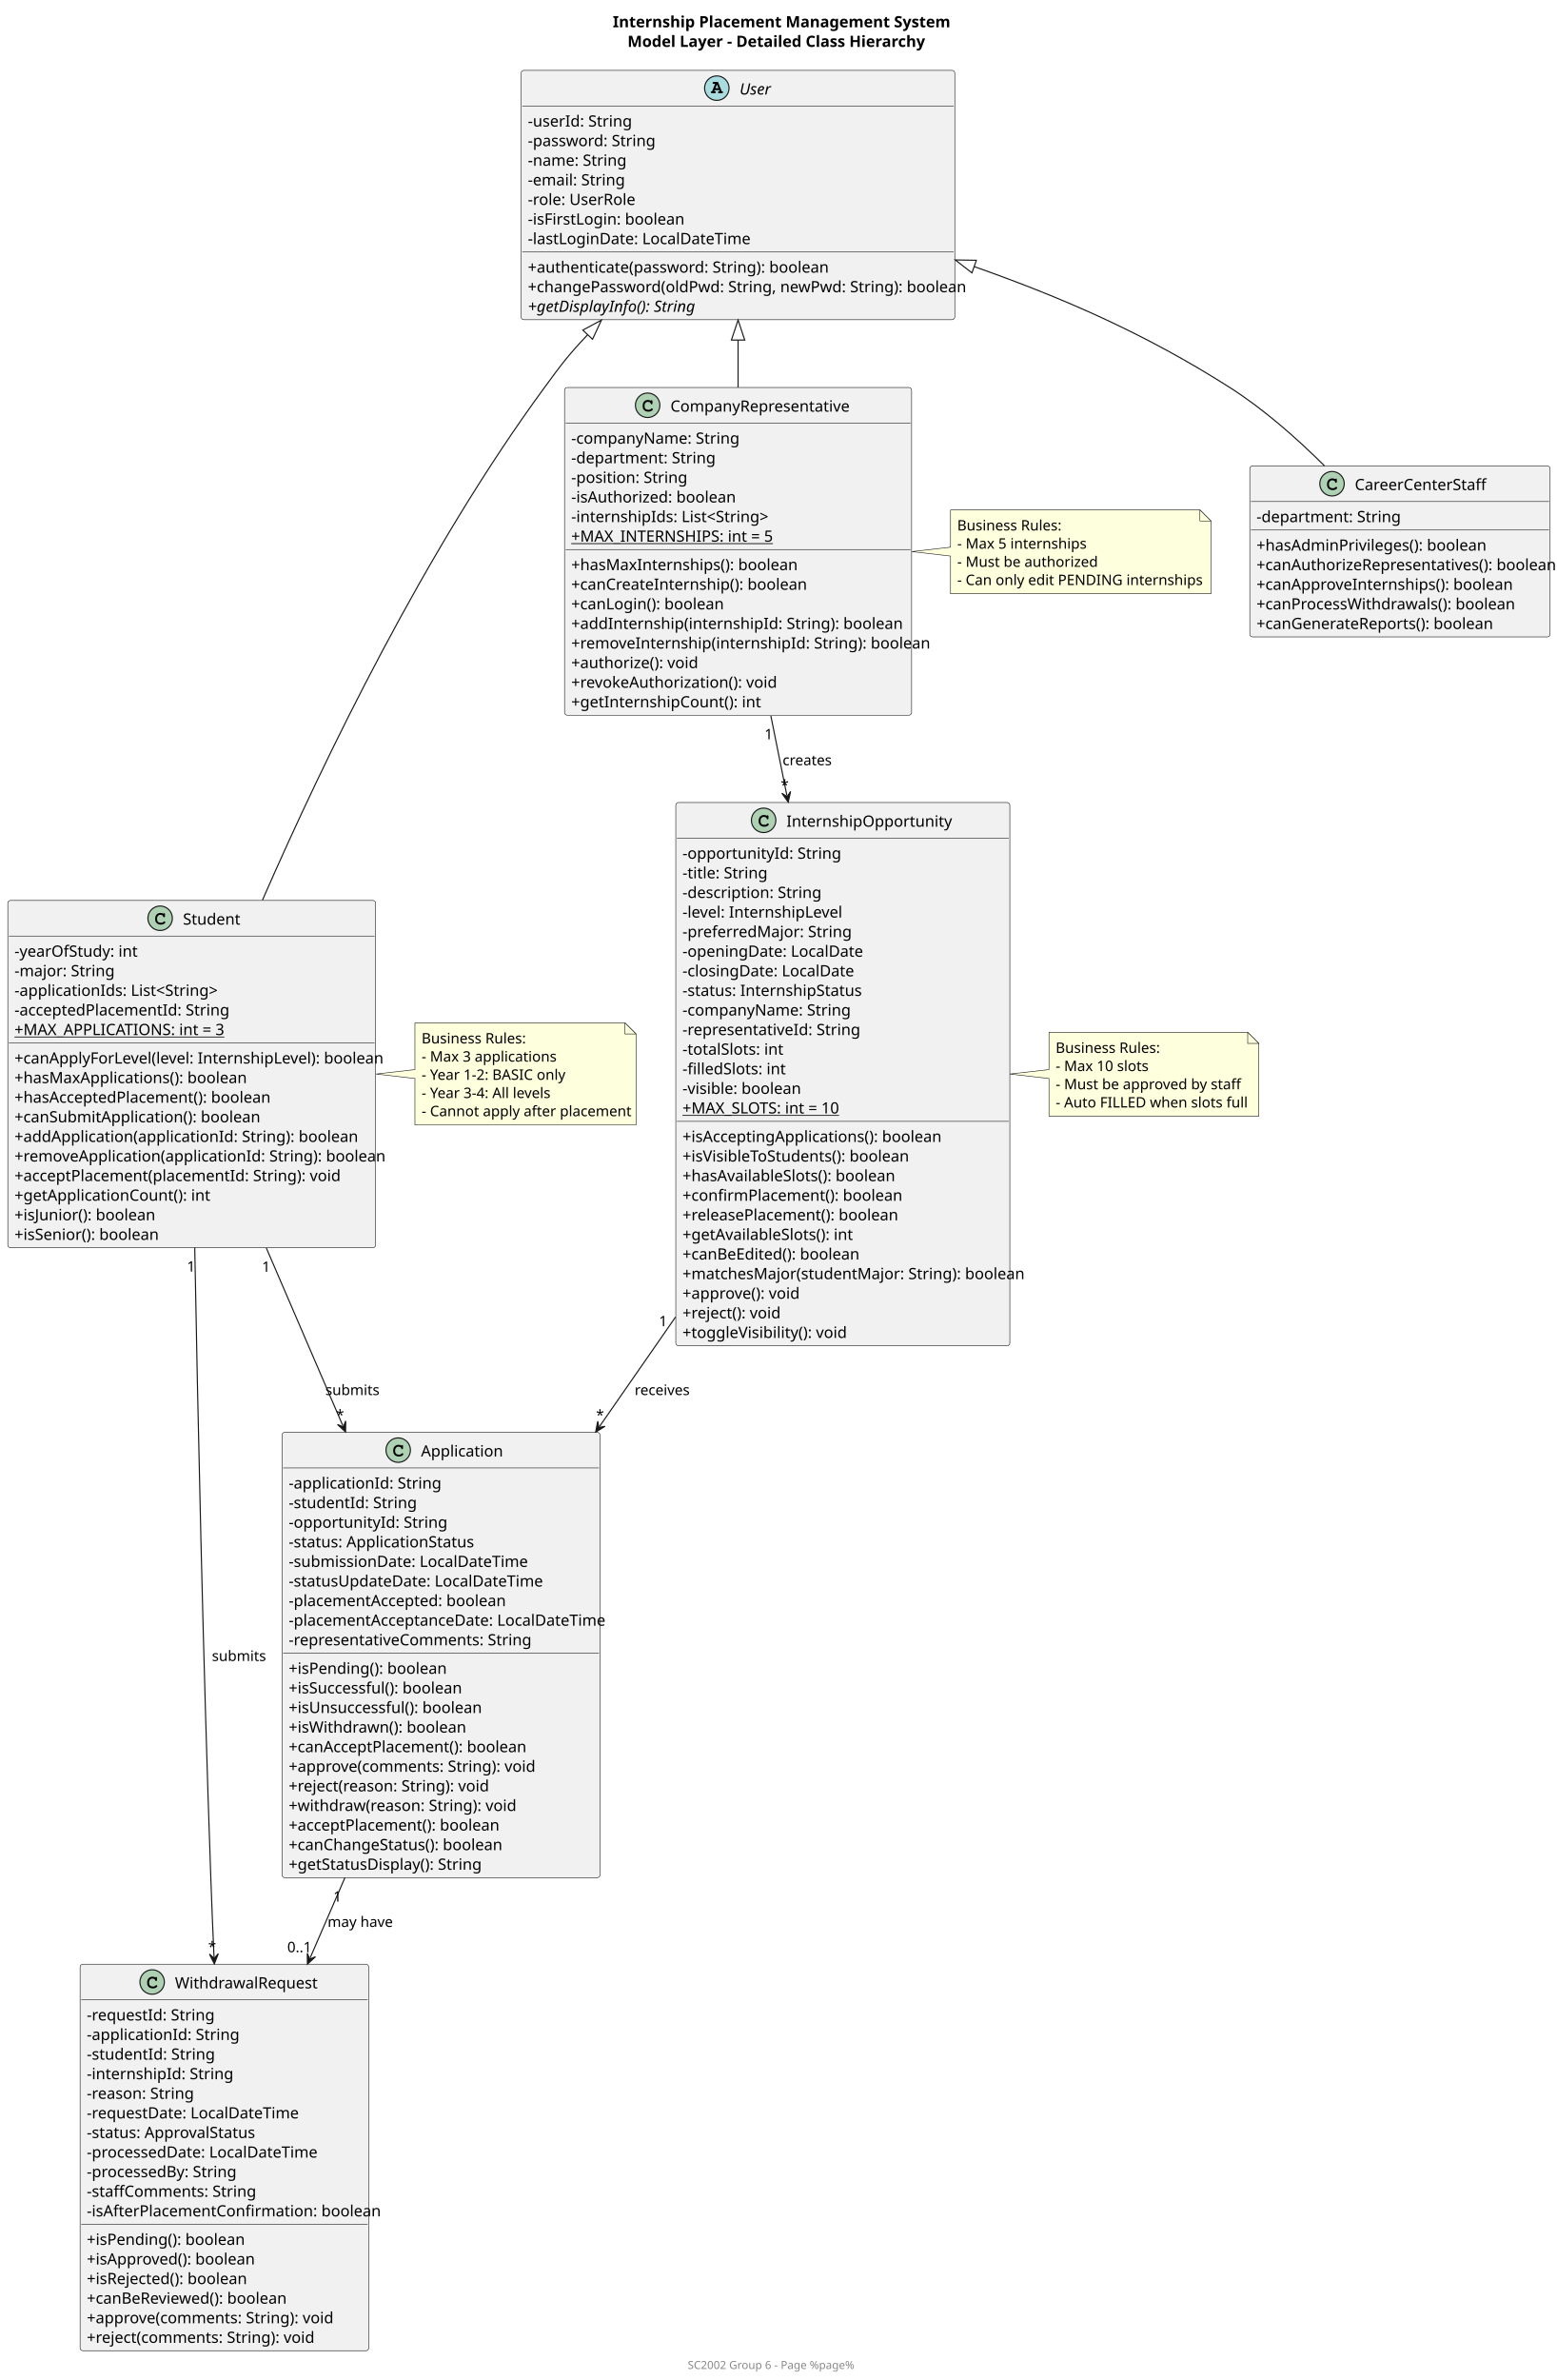
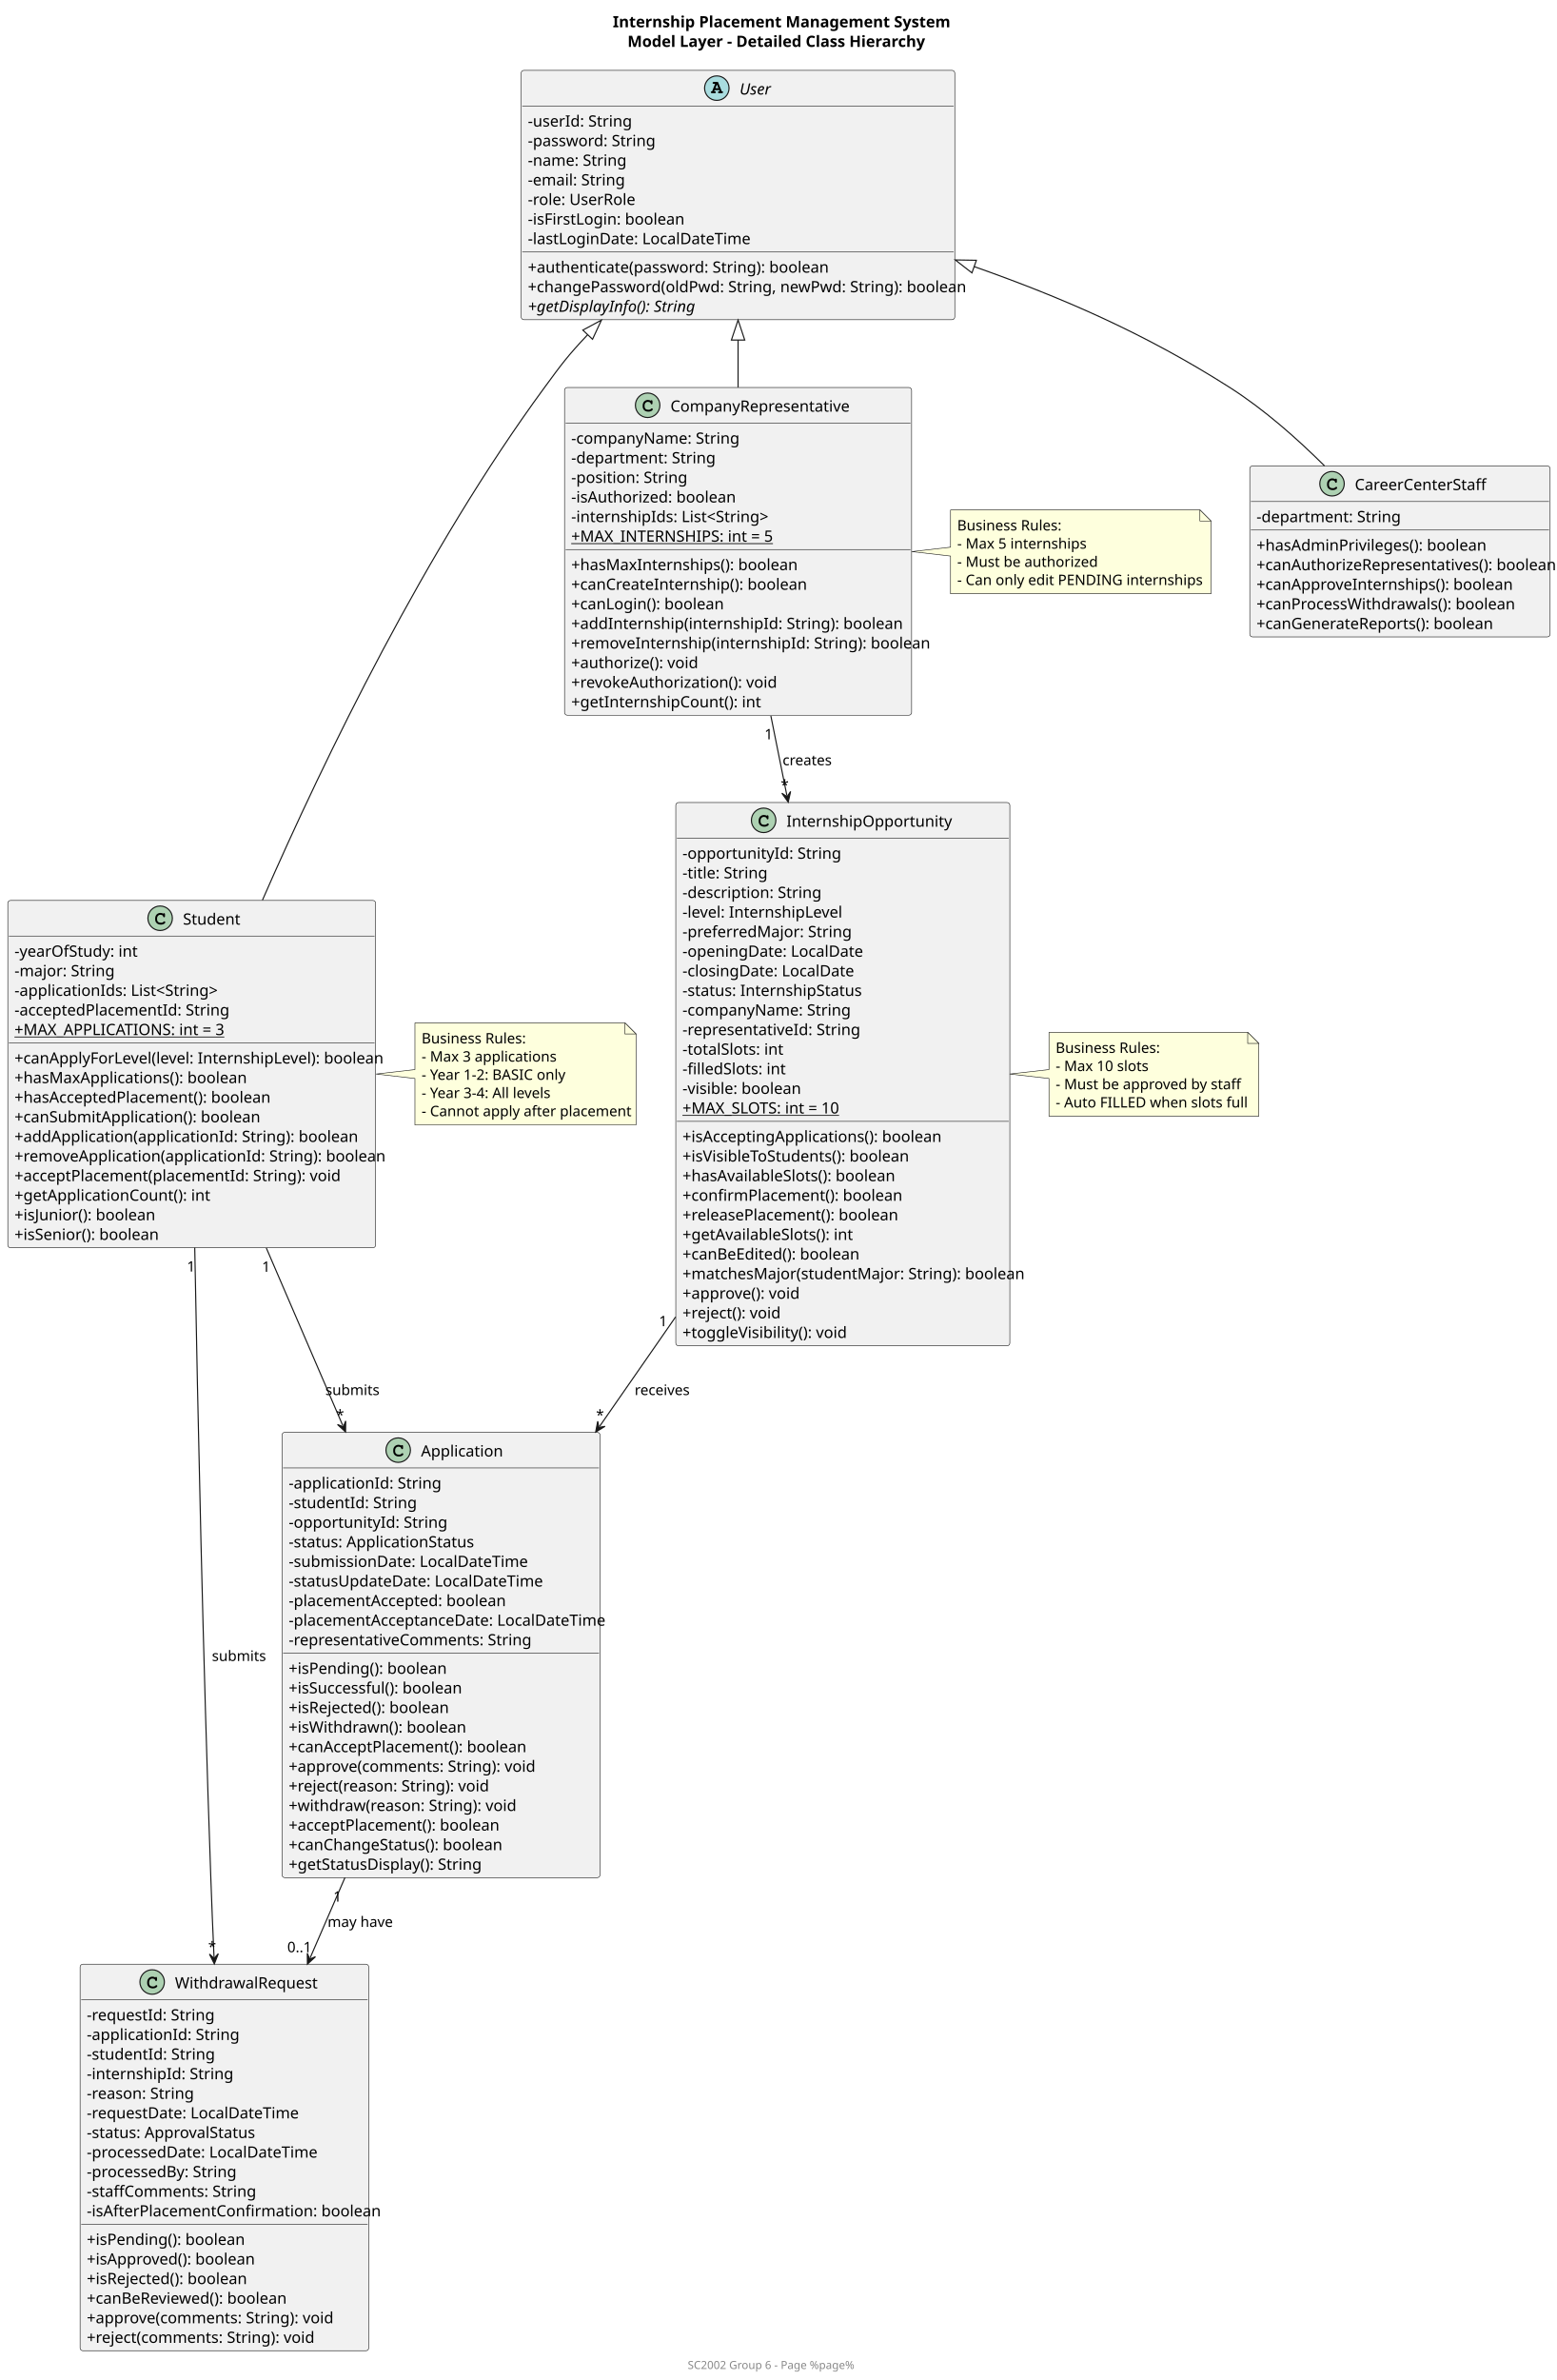
<svg xmlns="http://www.w3.org/2000/svg" contentStyleType="text/css" height="3342.188px" preserveAspectRatio="none" style="width:2187px;height:3342px;background:#FFFFFF;" version="1.1" viewBox="0 0 2187 3342" width="2187.5px" zoomAndPan="magnify">
  <defs />
  <g>
    <text fill="#000000" font-family="sans-serif" font-size="21.875" font-weight="bold" lengthAdjust="spacing" textLength="444.923" x="860.732" y="38.333">Internship Placement Management System</text>
    <text fill="#000000" font-family="sans-serif" font-size="21.875" font-weight="bold" lengthAdjust="spacing" textLength="403.63" x="881.379" y="65.848">Model Layer - Detailed Class Hierarchy</text>
    <g id="elem_User">
      <rect codeLine="17" fill="#F1F1F1" height="350.147" id="User" rx="3.906" ry="3.906" style="stroke:#181818;stroke-width:0.781;" width="609.097" x="732.031" y="98.779" />
      <ellipse cx="1006.847" cy="123.779" fill="#A9DCDF" rx="17.188" ry="17.188" style="stroke:#181818;stroke-width:1.562;" />
      <path d="M1010.265,126.538 L1003.795,126.538 L1003.136,128.149 L1003.795,128.149 Q1004.747,128.149 1005.162,128.516 Q1005.577,128.882 1005.577,129.492 Q1005.577,130.078 1005.162,130.444 Q1004.747,130.81 1003.795,130.81 L1000.206,130.81 Q999.254,130.81 998.863,130.444 Q998.448,130.078 998.448,129.468 Q998.448,128.882 998.888,128.516 Q999.303,128.125 1000.279,128.149 L1004.454,117.749 L1002.721,117.749 Q1001.769,117.749 1001.354,117.383 Q1000.938,117.017 1000.938,116.406 Q1000.938,115.82 1001.354,115.454 Q1001.769,115.088 1002.721,115.088 L1008.458,115.088 L1013.756,128.149 Q1014.683,128.149 1014.976,128.369 Q1015.587,128.784 1015.587,129.492 Q1015.587,130.078 1015.172,130.444 Q1014.781,130.81 1013.829,130.81 L1010.24,130.81 Q1009.288,130.81 1008.873,130.444 Q1008.458,130.078 1008.458,129.468 Q1008.458,128.882 1008.873,128.516 Q1009.288,128.149 1010.24,128.149 L1010.899,128.149 L1010.265,126.538 Z M1009.141,123.877 L1007.018,118.603 L1004.869,123.877 L1009.141,123.877 Z " fill="#000000" />
      <text fill="#000000" font-family="sans-serif" font-size="21.875" font-style="italic" lengthAdjust="spacing" textLength="46.185" x="1038.878" y="132.73">User</text>
      <line style="stroke:#181818;stroke-width:0.781;" x1="733.594" x2="1339.566" y1="148.779" y2="148.779" />
      <text fill="#000000" font-family="sans-serif" font-size="21.875" lengthAdjust="spacing" textLength="137.381" x="741.406" y="177.737">-userId: String</text>
      <text fill="#000000" font-family="sans-serif" font-size="21.875" lengthAdjust="spacing" textLength="170.204" x="741.406" y="205.252">-password: String</text>
      <text fill="#000000" font-family="sans-serif" font-size="21.875" lengthAdjust="spacing" textLength="131.303" x="741.406" y="232.767">-name: String</text>
      <text fill="#000000" font-family="sans-serif" font-size="21.875" lengthAdjust="spacing" textLength="128.857" x="741.406" y="260.281">-email: String</text>
      <text fill="#000000" font-family="sans-serif" font-size="21.875" lengthAdjust="spacing" textLength="147.09" x="741.406" y="287.796">-role: UserRole</text>
      <text fill="#000000" font-family="sans-serif" font-size="21.875" lengthAdjust="spacing" textLength="209.137" x="741.406" y="315.311">-isFirstLogin: boolean</text>
      <text fill="#000000" font-family="sans-serif" font-size="21.875" lengthAdjust="spacing" textLength="300.322" x="741.406" y="342.825">-lastLoginDate: LocalDateTime</text>
      <line style="stroke:#181818;stroke-width:0.781;" x1="733.594" x2="1339.566" y1="353.882" y2="353.882" />
      <text fill="#000000" font-family="sans-serif" font-size="21.875" lengthAdjust="spacing" textLength="399.464" x="741.406" y="382.84">+authenticate(password: String): boolean</text>
      <text fill="#000000" font-family="sans-serif" font-size="21.875" lengthAdjust="spacing" textLength="590.347" x="741.406" y="410.355">+changePassword(oldPwd: String, newPwd: String): boolean</text>
      <text fill="#000000" font-family="sans-serif" font-size="21.875" font-style="italic" lengthAdjust="spacing" textLength="235.263" x="741.406" y="437.869">+getDisplayInfo(): String</text>
    </g>
    <g id="elem_Student">
      <rect codeLine="30" fill="#F1F1F1" height="487.72" id="Student" rx="3.906" ry="3.906" style="stroke:#181818;stroke-width:0.781;" width="516.705" x="10.938" y="1264.404" />
      <ellipse cx="224.945" cy="1289.404" fill="#ADD1B2" rx="17.188" ry="17.188" style="stroke:#181818;stroke-width:1.562;" />
      <path d="M229.266,1282.959 Q229.511,1282.617 229.804,1282.446 Q230.096,1282.275 230.438,1282.275 Q231.024,1282.275 231.39,1282.69 Q231.757,1283.081 231.757,1284.033 L231.757,1286.304 Q231.757,1287.256 231.39,1287.671 Q231.024,1288.086 230.438,1288.086 Q229.901,1288.086 229.584,1287.769 Q229.266,1287.476 229.095,1286.67 Q229.022,1286.108 228.729,1285.815 Q228.217,1285.229 227.264,1284.888 Q226.312,1284.546 225.336,1284.546 Q224.139,1284.546 223.138,1285.059 Q222.162,1285.571 221.381,1286.743 Q220.624,1287.915 220.624,1289.526 L220.624,1291.235 Q220.624,1293.164 222.015,1294.458 Q223.407,1295.727 225.897,1295.727 Q227.362,1295.727 228.387,1295.337 Q228.998,1295.093 229.657,1294.409 Q230.072,1293.994 230.292,1293.872 Q230.536,1293.75 230.853,1293.75 Q231.366,1293.75 231.757,1294.165 Q232.172,1294.556 232.172,1295.093 Q232.172,1295.63 231.635,1296.265 Q230.853,1297.168 229.608,1297.681 Q227.924,1298.389 225.897,1298.389 Q223.529,1298.389 221.649,1297.412 Q220.111,1296.631 219.037,1294.971 Q217.963,1293.286 217.963,1291.284 L217.963,1289.477 Q217.963,1287.402 218.915,1285.62 Q219.891,1283.813 221.6,1282.861 Q223.309,1281.885 225.238,1281.885 Q226.386,1281.885 227.387,1282.153 Q228.412,1282.398 229.266,1282.959 Z " fill="#000000" />
      <text fill="#000000" font-family="sans-serif" font-size="21.875" lengthAdjust="spacing" textLength="75.409" x="256.976" y="1298.355">Student</text>
      <line style="stroke:#181818;stroke-width:0.781;" x1="12.5" x2="526.08" y1="1314.404" y2="1314.404" />
      <text fill="#000000" font-family="sans-serif" font-size="21.875" lengthAdjust="spacing" textLength="164.127" x="20.312" y="1343.362">-yearOfStudy: int</text>
      <text fill="#000000" font-family="sans-serif" font-size="21.875" lengthAdjust="spacing" textLength="131.282" x="20.312" y="1370.877">-major: String</text>
      <text fill="#000000" font-family="sans-serif" font-size="21.875" lengthAdjust="spacing" textLength="269.945" x="20.312" y="1398.392">-applicationIds: List&lt;String&gt;</text>
      <text fill="#000000" font-family="sans-serif" font-size="21.875" lengthAdjust="spacing" textLength="286.96" x="20.312" y="1425.906">-acceptedPlacementId: String</text>
      <text fill="#000000" font-family="sans-serif" font-size="21.875" lengthAdjust="spacing" text-decoration="underline" textLength="303.943" x="20.312" y="1453.421">+MAX_APPLICATIONS: int = 3</text>
      <line style="stroke:#181818;stroke-width:0.781;" x1="12.5" x2="526.08" y1="1464.477" y2="1464.477" />
      <text fill="#000000" font-family="sans-serif" font-size="21.875" lengthAdjust="spacing" textLength="497.955" x="20.312" y="1493.436">+canApplyForLevel(level: InternshipLevel): boolean</text>
      <text fill="#000000" font-family="sans-serif" font-size="21.875" lengthAdjust="spacing" textLength="311.9" x="20.312" y="1520.95">+hasMaxApplications(): boolean</text>
      <text fill="#000000" font-family="sans-serif" font-size="21.875" lengthAdjust="spacing" textLength="347.18" x="20.312" y="1548.465">+hasAcceptedPlacement(): boolean</text>
      <text fill="#000000" font-family="sans-serif" font-size="21.875" lengthAdjust="spacing" textLength="327.719" x="20.312" y="1575.98">+canSubmitApplication(): boolean</text>
      <text fill="#000000" font-family="sans-serif" font-size="21.875" lengthAdjust="spacing" textLength="452.998" x="20.312" y="1603.494">+addApplication(applicationId: String): boolean</text>
      <text fill="#000000" font-family="sans-serif" font-size="21.875" lengthAdjust="spacing" textLength="489.442" x="20.312" y="1631.009">+removeApplication(applicationId: String): boolean</text>
      <text fill="#000000" font-family="sans-serif" font-size="21.875" lengthAdjust="spacing" textLength="435.898" x="20.312" y="1658.524">+acceptPlacement(placementId: String): void</text>
      <text fill="#000000" font-family="sans-serif" font-size="21.875" lengthAdjust="spacing" textLength="258.398" x="20.312" y="1686.038">+getApplicationCount(): int</text>
      <text fill="#000000" font-family="sans-serif" font-size="21.875" lengthAdjust="spacing" textLength="192.731" x="20.312" y="1713.553">+isJunior(): boolean</text>
      <text fill="#000000" font-family="sans-serif" font-size="21.875" lengthAdjust="spacing" textLength="196.384" x="20.312" y="1741.068">+isSenior(): boolean</text>
    </g>
    <g id="elem_CompanyRepresentative">
      <rect codeLine="48" fill="#F1F1F1" height="460.205" id="CompanyRepresentative" rx="3.906" ry="3.906" style="stroke:#181818;stroke-width:0.781;" width="487.503" x="792.969" y="544.092" />
      <ellipse cx="909.703" cy="569.092" fill="#ADD1B2" rx="17.188" ry="17.188" style="stroke:#181818;stroke-width:1.562;" />
      <path d="M914.024,562.646 Q914.269,562.305 914.562,562.134 Q914.854,561.963 915.196,561.963 Q915.782,561.963 916.148,562.378 Q916.515,562.769 916.515,563.721 L916.515,565.991 Q916.515,566.943 916.148,567.358 Q915.782,567.773 915.196,567.773 Q914.659,567.773 914.342,567.456 Q914.024,567.163 913.854,566.357 Q913.78,565.796 913.487,565.503 Q912.975,564.917 912.022,564.575 Q911.07,564.233 910.094,564.233 Q908.897,564.233 907.896,564.746 Q906.92,565.259 906.139,566.431 Q905.382,567.602 905.382,569.214 L905.382,570.923 Q905.382,572.852 906.773,574.145 Q908.165,575.415 910.655,575.415 Q912.12,575.415 913.145,575.024 Q913.756,574.78 914.415,574.097 Q914.83,573.682 915.05,573.56 Q915.294,573.438 915.611,573.438 Q916.124,573.438 916.515,573.852 Q916.93,574.243 916.93,574.78 Q916.93,575.317 916.393,575.952 Q915.611,576.856 914.366,577.368 Q912.682,578.076 910.655,578.076 Q908.287,578.076 906.407,577.1 Q904.869,576.318 903.795,574.658 Q902.721,572.974 902.721,570.972 L902.721,569.165 Q902.721,567.09 903.673,565.308 Q904.649,563.501 906.358,562.549 Q908.067,561.572 909.996,561.572 Q911.144,561.572 912.144,561.841 Q913.17,562.085 914.024,562.646 Z " fill="#000000" />
      <text fill="#000000" font-family="sans-serif" font-size="21.875" lengthAdjust="spacing" textLength="240.753" x="941.734" y="578.043">CompanyRepresentative</text>
      <line style="stroke:#181818;stroke-width:0.781;" x1="794.531" x2="1278.909" y1="594.092" y2="594.092" />
      <text fill="#000000" font-family="sans-serif" font-size="21.875" lengthAdjust="spacing" textLength="223.695" x="802.344" y="623.05">-companyName: String</text>
      <text fill="#000000" font-family="sans-serif" font-size="21.875" lengthAdjust="spacing" textLength="187.241" x="802.344" y="650.565">-department: String</text>
      <text fill="#000000" font-family="sans-serif" font-size="21.875" lengthAdjust="spacing" textLength="151.982" x="802.344" y="678.079">-position: String</text>
      <text fill="#000000" font-family="sans-serif" font-size="21.875" lengthAdjust="spacing" textLength="217.671" x="802.344" y="705.594">-isAuthorized: boolean</text>
      <text fill="#000000" font-family="sans-serif" font-size="21.875" lengthAdjust="spacing" textLength="260.204" x="802.344" y="733.109">-internshipIds: List&lt;String&gt;</text>
      <text fill="#000000" font-family="sans-serif" font-size="21.875" lengthAdjust="spacing" text-decoration="underline" textLength="291.766" x="802.344" y="760.623">+MAX_INTERNSHIPS: int = 5</text>
      <line style="stroke:#181818;stroke-width:0.781;" x1="794.531" x2="1278.909" y1="771.68" y2="771.68" />
      <text fill="#000000" font-family="sans-serif" font-size="21.875" lengthAdjust="spacing" textLength="300.952" x="802.344" y="800.638">+hasMaxInternships(): boolean</text>
      <text fill="#000000" font-family="sans-serif" font-size="21.875" lengthAdjust="spacing" textLength="314.346" x="802.344" y="828.153">+canCreateInternship(): boolean</text>
      <text fill="#000000" font-family="sans-serif" font-size="21.875" lengthAdjust="spacing" textLength="206.146" x="802.344" y="855.667">+canLogin(): boolean</text>
      <text fill="#000000" font-family="sans-serif" font-size="21.875" lengthAdjust="spacing" textLength="432.309" x="802.344" y="883.182">+addInternship(internshipId: String): boolean</text>
      <text fill="#000000" font-family="sans-serif" font-size="21.875" lengthAdjust="spacing" textLength="468.753" x="802.344" y="910.696">+removeInternship(internshipId: String): boolean</text>
      <text fill="#000000" font-family="sans-serif" font-size="21.875" lengthAdjust="spacing" textLength="169.617" x="802.344" y="938.211">+authorize(): void</text>
      <text fill="#000000" font-family="sans-serif" font-size="21.875" lengthAdjust="spacing" textLength="272.967" x="802.344" y="965.726">+revokeAuthorization(): void</text>
      <text fill="#000000" font-family="sans-serif" font-size="21.875" lengthAdjust="spacing" textLength="247.45" x="802.344" y="993.24">+getInternshipCount(): int</text>
    </g>
    <g id="elem_CareerCenterStaff">
      <rect codeLine="65" fill="#F1F1F1" height="240.088" id="CareerCenterStaff" rx="3.906" ry="3.906" style="stroke:#181818;stroke-width:0.781;" width="421.857" x="1755.469" y="654.248" />
      <ellipse cx="1871.001" cy="679.248" fill="#ADD1B2" rx="17.188" ry="17.188" style="stroke:#181818;stroke-width:1.562;" />
      <path d="M1875.323,672.803 Q1875.567,672.461 1875.86,672.29 Q1876.153,672.119 1876.495,672.119 Q1877.081,672.119 1877.447,672.534 Q1877.813,672.925 1877.813,673.877 L1877.813,676.148 Q1877.813,677.1 1877.447,677.515 Q1877.081,677.93 1876.495,677.93 Q1875.957,677.93 1875.64,677.612 Q1875.323,677.319 1875.152,676.514 Q1875.079,675.952 1874.786,675.659 Q1874.273,675.073 1873.321,674.731 Q1872.369,674.39 1871.392,674.39 Q1870.196,674.39 1869.195,674.902 Q1868.218,675.415 1867.437,676.587 Q1866.68,677.759 1866.68,679.37 L1866.68,681.079 Q1866.68,683.008 1868.072,684.302 Q1869.463,685.571 1871.954,685.571 Q1873.418,685.571 1874.444,685.181 Q1875.054,684.937 1875.713,684.253 Q1876.128,683.838 1876.348,683.716 Q1876.592,683.594 1876.91,683.594 Q1877.422,683.594 1877.813,684.009 Q1878.228,684.399 1878.228,684.937 Q1878.228,685.474 1877.691,686.108 Q1876.91,687.012 1875.665,687.524 Q1873.98,688.232 1871.954,688.232 Q1869.585,688.232 1867.706,687.256 Q1866.167,686.475 1865.093,684.814 Q1864.019,683.13 1864.019,681.128 L1864.019,679.321 Q1864.019,677.246 1864.971,675.464 Q1865.948,673.657 1867.657,672.705 Q1869.366,671.729 1871.294,671.729 Q1872.442,671.729 1873.443,671.997 Q1874.468,672.241 1875.323,672.803 Z " fill="#000000" />
      <text fill="#000000" font-family="sans-serif" font-size="21.875" lengthAdjust="spacing" textLength="177.51" x="1903.033" y="688.199">CareerCenterStaff</text>
      <line style="stroke:#181818;stroke-width:0.781;" x1="1757.031" x2="2175.763" y1="704.248" y2="704.248" />
      <text fill="#000000" font-family="sans-serif" font-size="21.875" lengthAdjust="spacing" textLength="187.241" x="1764.844" y="733.206">-department: String</text>
      <line style="stroke:#181818;stroke-width:0.781;" x1="1757.031" x2="2175.763" y1="744.263" y2="744.263" />
      <text fill="#000000" font-family="sans-serif" font-size="21.875" lengthAdjust="spacing" textLength="309.454" x="1764.844" y="773.221">+hasAdminPrivileges(): boolean</text>
      <text fill="#000000" font-family="sans-serif" font-size="21.875" lengthAdjust="spacing" textLength="403.107" x="1764.844" y="800.736">+canAuthorizeRepresentatives(): boolean</text>
      <text fill="#000000" font-family="sans-serif" font-size="21.875" lengthAdjust="spacing" textLength="341.103" x="1764.844" y="828.25">+canApproveInternships(): boolean</text>
      <text fill="#000000" font-family="sans-serif" font-size="21.875" lengthAdjust="spacing" textLength="350.769" x="1764.844" y="855.765">+canProcessWithdrawals(): boolean</text>
      <text fill="#000000" font-family="sans-serif" font-size="21.875" lengthAdjust="spacing" textLength="320.424" x="1764.844" y="883.279">+canGenerateReports(): boolean</text>
    </g>
    <g id="elem_InternshipOpportunity">
      <rect codeLine="75" fill="#F1F1F1" height="762.866" id="InternshipOpportunity" rx="3.906" ry="3.906" style="stroke:#181818;stroke-width:0.781;" width="469.228" x="949.219" y="1126.904" />
      <ellipse cx="1072.618" cy="1151.904" fill="#ADD1B2" rx="17.188" ry="17.188" style="stroke:#181818;stroke-width:1.562;" />
      <path d="M1076.939,1145.459 Q1077.184,1145.117 1077.476,1144.946 Q1077.77,1144.775 1078.111,1144.775 Q1078.697,1144.775 1079.063,1145.19 Q1079.43,1145.581 1079.43,1146.533 L1079.43,1148.804 Q1079.43,1149.756 1079.063,1150.171 Q1078.697,1150.586 1078.111,1150.586 Q1077.574,1150.586 1077.257,1150.269 Q1076.939,1149.976 1076.768,1149.17 Q1076.695,1148.608 1076.402,1148.315 Q1075.89,1147.729 1074.937,1147.388 Q1073.985,1147.046 1073.009,1147.046 Q1071.812,1147.046 1070.812,1147.559 Q1069.835,1148.071 1069.054,1149.243 Q1068.297,1150.415 1068.297,1152.026 L1068.297,1153.735 Q1068.297,1155.664 1069.688,1156.958 Q1071.08,1158.227 1073.57,1158.227 Q1075.035,1158.227 1076.061,1157.837 Q1076.671,1157.593 1077.33,1156.909 Q1077.745,1156.494 1077.965,1156.372 Q1078.209,1156.25 1078.526,1156.25 Q1079.039,1156.25 1079.43,1156.665 Q1079.845,1157.056 1079.845,1157.593 Q1079.845,1158.13 1079.308,1158.765 Q1078.526,1159.668 1077.281,1160.181 Q1075.597,1160.889 1073.57,1160.889 Q1071.202,1160.889 1069.322,1159.912 Q1067.784,1159.131 1066.71,1157.471 Q1065.636,1155.786 1065.636,1153.784 L1065.636,1151.977 Q1065.636,1149.902 1066.588,1148.12 Q1067.564,1146.313 1069.273,1145.361 Q1070.982,1144.385 1072.911,1144.385 Q1074.059,1144.385 1075.06,1144.653 Q1076.085,1144.898 1076.939,1145.459 Z " fill="#000000" />
      <text fill="#000000" font-family="sans-serif" font-size="21.875" lengthAdjust="spacing" textLength="209.148" x="1104.649" y="1160.855">InternshipOpportunity</text>
      <line style="stroke:#181818;stroke-width:0.781;" x1="950.781" x2="1416.884" y1="1176.904" y2="1176.904" />
      <text fill="#000000" font-family="sans-serif" font-size="21.875" lengthAdjust="spacing" textLength="203.059" x="958.594" y="1205.862">-opportunityId: String</text>
      <text fill="#000000" font-family="sans-serif" font-size="21.875" lengthAdjust="spacing" textLength="110.625" x="958.594" y="1233.377">-title: String</text>
      <text fill="#000000" font-family="sans-serif" font-size="21.875" lengthAdjust="spacing" textLength="182.37" x="958.594" y="1260.892">-description: String</text>
      <text fill="#000000" font-family="sans-serif" font-size="21.875" lengthAdjust="spacing" textLength="212.79" x="958.594" y="1288.406">-level: InternshipLevel</text>
      <text fill="#000000" font-family="sans-serif" font-size="21.875" lengthAdjust="spacing" textLength="220.042" x="958.594" y="1315.921">-preferredMajor: String</text>
      <text fill="#000000" font-family="sans-serif" font-size="21.875" lengthAdjust="spacing" textLength="242.003" x="958.594" y="1343.436">-openingDate: LocalDate</text>
      <text fill="#000000" font-family="sans-serif" font-size="21.875" lengthAdjust="spacing" textLength="232.24" x="958.594" y="1370.95">-closingDate: LocalDate</text>
      <text fill="#000000" font-family="sans-serif" font-size="21.875" lengthAdjust="spacing" textLength="235.883" x="958.594" y="1398.465">-status: InternshipStatus</text>
      <text fill="#000000" font-family="sans-serif" font-size="21.875" lengthAdjust="spacing" textLength="223.695" x="958.594" y="1425.98">-companyName: String</text>
      <text fill="#000000" font-family="sans-serif" font-size="21.875" lengthAdjust="spacing" textLength="233.447" x="958.594" y="1453.494">-representativeId: String</text>
      <text fill="#000000" font-family="sans-serif" font-size="21.875" lengthAdjust="spacing" textLength="132.521" x="958.594" y="1481.009">-totalSlots: int</text>
      <text fill="#000000" font-family="sans-serif" font-size="21.875" lengthAdjust="spacing" textLength="136.163" x="958.594" y="1508.524">-filledSlots: int</text>
      <text fill="#000000" font-family="sans-serif" font-size="21.875" lengthAdjust="spacing" textLength="158.081" x="958.594" y="1536.038">-visible: boolean</text>
      <text fill="#000000" font-family="sans-serif" font-size="21.875" lengthAdjust="spacing" text-decoration="underline" textLength="228.587" x="958.594" y="1563.553">+MAX_SLOTS: int = 10</text>
      <line style="stroke:#181818;stroke-width:0.781;" x1="950.781" x2="1416.884" y1="1574.609" y2="1574.609" />
      <text fill="#000000" font-family="sans-serif" font-size="21.875" lengthAdjust="spacing" textLength="347.17" x="958.594" y="1603.568">+isAcceptingApplications(): boolean</text>
      <text fill="#000000" font-family="sans-serif" font-size="21.875" lengthAdjust="spacing" textLength="309.465" x="958.594" y="1631.082">+isVisibleToStudents(): boolean</text>
      <text fill="#000000" font-family="sans-serif" font-size="21.875" lengthAdjust="spacing" textLength="290.025" x="958.594" y="1658.597">+hasAvailableSlots(): boolean</text>
      <text fill="#000000" font-family="sans-serif" font-size="21.875" lengthAdjust="spacing" textLength="292.418" x="958.594" y="1686.111">+confirmPlacement(): boolean</text>
      <text fill="#000000" font-family="sans-serif" font-size="21.875" lengthAdjust="spacing" textLength="292.45" x="958.594" y="1713.626">+releasePlacement(): boolean</text>
      <text fill="#000000" font-family="sans-serif" font-size="21.875" lengthAdjust="spacing" textLength="230.414" x="958.594" y="1741.141">+getAvailableSlots(): int</text>
      <text fill="#000000" font-family="sans-serif" font-size="21.875" lengthAdjust="spacing" textLength="241.405" x="958.594" y="1768.655">+canBeEdited(): boolean</text>
      <text fill="#000000" font-family="sans-serif" font-size="21.875" lengthAdjust="spacing" textLength="450.478" x="958.594" y="1796.17">+matchesMajor(studentMajor: String): boolean</text>
      <text fill="#000000" font-family="sans-serif" font-size="21.875" lengthAdjust="spacing" textLength="158.679" x="958.594" y="1823.685">+approve(): void</text>
      <text fill="#000000" font-family="sans-serif" font-size="21.875" lengthAdjust="spacing" textLength="133.119" x="958.594" y="1851.199">+reject(): void</text>
      <text fill="#000000" font-family="sans-serif" font-size="21.875" lengthAdjust="spacing" textLength="218.237" x="958.594" y="1878.714">+toggleVisibility(): void</text>
    </g>
    <g id="elem_Application">
      <rect codeLine="103" fill="#F1F1F1" height="625.293" id="Application" rx="3.906" ry="3.906" style="stroke:#181818;stroke-width:0.781;" width="446.744" x="396.094" y="2011.279" />
      <ellipse cx="559.318" cy="2036.279" fill="#ADD1B2" rx="17.188" ry="17.188" style="stroke:#181818;stroke-width:1.562;" />
      <path d="M563.639,2029.834 Q563.883,2029.492 564.176,2029.321 Q564.469,2029.15 564.811,2029.15 Q565.397,2029.15 565.763,2029.565 Q566.129,2029.956 566.129,2030.908 L566.129,2033.179 Q566.129,2034.131 565.763,2034.546 Q565.397,2034.961 564.811,2034.961 Q564.274,2034.961 563.957,2034.644 Q563.639,2034.351 563.468,2033.545 Q563.395,2032.983 563.102,2032.69 Q562.589,2032.104 561.637,2031.763 Q560.685,2031.421 559.708,2031.421 Q558.512,2031.421 557.511,2031.934 Q556.535,2032.446 555.753,2033.618 Q554.996,2034.79 554.996,2036.401 L554.996,2038.11 Q554.996,2040.039 556.388,2041.333 Q557.78,2042.602 560.27,2042.602 Q561.735,2042.602 562.76,2042.212 Q563.37,2041.968 564.03,2041.284 Q564.445,2040.869 564.664,2040.747 Q564.909,2040.625 565.226,2040.625 Q565.739,2040.625 566.129,2041.04 Q566.544,2041.431 566.544,2041.968 Q566.544,2042.505 566.007,2043.14 Q565.226,2044.043 563.981,2044.556 Q562.296,2045.264 560.27,2045.264 Q557.902,2045.264 556.022,2044.287 Q554.484,2043.506 553.41,2041.846 Q552.335,2040.161 552.335,2038.159 L552.335,2036.352 Q552.335,2034.277 553.288,2032.495 Q554.264,2030.688 555.973,2029.736 Q557.682,2028.76 559.611,2028.76 Q560.758,2028.76 561.759,2029.028 Q562.785,2029.273 563.639,2029.834 Z " fill="#000000" />
      <text fill="#000000" font-family="sans-serif" font-size="21.875" lengthAdjust="spacing" textLength="107.014" x="591.349" y="2045.23">Application</text>
      <line style="stroke:#181818;stroke-width:0.781;" x1="397.656" x2="841.275" y1="2061.279" y2="2061.279" />
      <text fill="#000000" font-family="sans-serif" font-size="21.875" lengthAdjust="spacing" textLength="199.417" x="405.469" y="2090.237">-applicationId: String</text>
      <text fill="#000000" font-family="sans-serif" font-size="21.875" lengthAdjust="spacing" textLength="166.583" x="405.469" y="2117.752">-studentId: String</text>
      <text fill="#000000" font-family="sans-serif" font-size="21.875" lengthAdjust="spacing" textLength="203.059" x="405.469" y="2145.267">-opportunityId: String</text>
      <text fill="#000000" font-family="sans-serif" font-size="21.875" lengthAdjust="spacing" textLength="246.831" x="405.469" y="2172.781">-status: ApplicationStatus</text>
      <text fill="#000000" font-family="sans-serif" font-size="21.875" lengthAdjust="spacing" textLength="322.176" x="405.469" y="2200.296">-submissionDate: LocalDateTime</text>
      <text fill="#000000" font-family="sans-serif" font-size="21.875" lengthAdjust="spacing" textLength="341.658" x="405.469" y="2227.811">-statusUpdateDate: LocalDateTime</text>
      <text fill="#000000" font-family="sans-serif" font-size="21.875" lengthAdjust="spacing" textLength="289.427" x="405.469" y="2255.325">-placementAccepted: boolean</text>
      <text fill="#000000" font-family="sans-serif" font-size="21.875" lengthAdjust="spacing" textLength="427.994" x="405.469" y="2282.84">-placementAcceptanceDate: LocalDateTime</text>
      <text fill="#000000" font-family="sans-serif" font-size="21.875" lengthAdjust="spacing" textLength="320.958" x="405.469" y="2310.355">-representativeComments: String</text>
      <line style="stroke:#181818;stroke-width:0.781;" x1="397.656" x2="841.275" y1="2321.411" y2="2321.411" />
      <text fill="#000000" font-family="sans-serif" font-size="21.875" lengthAdjust="spacing" textLength="213.431" x="405.469" y="2350.369">+isPending(): boolean</text>
      <text fill="#000000" font-family="sans-serif" font-size="21.875" lengthAdjust="spacing" textLength="238.927" x="405.469" y="2377.884">+isSuccessful(): boolean</text>
-       <text fill="#000000" font-family="sans-serif" font-size="21.875" lengthAdjust="spacing" textLength="263.237" x="405.469" y="2405.399">+isUnsuccessful(): boolean</text>
+       <text fill="#000000" font-family="sans-serif" font-size="21.875" lengthAdjust="spacing" textLength="219.487" x="405.469" y="2405.399">+isRejected(): boolean</text>
      <text fill="#000000" font-family="sans-serif" font-size="21.875" lengthAdjust="spacing" textLength="236.481" x="405.469" y="2432.913">+isWithdrawn(): boolean</text>
      <text fill="#000000" font-family="sans-serif" font-size="21.875" lengthAdjust="spacing" textLength="322.849" x="405.469" y="2460.428">+canAcceptPlacement(): boolean</text>
      <text fill="#000000" font-family="sans-serif" font-size="21.875" lengthAdjust="spacing" textLength="328.873" x="405.469" y="2487.943">+approve(comments: String): void</text>
      <text fill="#000000" font-family="sans-serif" font-size="21.875" lengthAdjust="spacing" textLength="269.304" x="405.469" y="2515.457">+reject(reason: String): void</text>
      <text fill="#000000" font-family="sans-serif" font-size="21.875" lengthAdjust="spacing" textLength="302.127" x="405.469" y="2542.972">+withdraw(reason: String): void</text>
      <text fill="#000000" font-family="sans-serif" font-size="21.875" lengthAdjust="spacing" textLength="285.155" x="405.469" y="2570.486">+acceptPlacement(): boolean</text>
      <text fill="#000000" font-family="sans-serif" font-size="21.875" lengthAdjust="spacing" textLength="291.264" x="405.469" y="2598.001">+canChangeStatus(): boolean</text>
      <text fill="#000000" font-family="sans-serif" font-size="21.875" lengthAdjust="spacing" textLength="260.791" x="405.469" y="2625.516">+getStatusDisplay(): String</text>
    </g>
    <g id="elem_WithdrawalRequest">
      <rect codeLine="126" fill="#F1F1F1" height="542.749" id="WithdrawalRequest" rx="3.906" ry="3.906" style="stroke:#181818;stroke-width:0.781;" width="405.397" x="112.5" y="2758.154" />
      <ellipse cx="213.725" cy="2783.154" fill="#ADD1B2" rx="17.188" ry="17.188" style="stroke:#181818;stroke-width:1.562;" />
      <path d="M218.047,2776.709 Q218.291,2776.367 218.584,2776.196 Q218.877,2776.025 219.218,2776.025 Q219.804,2776.025 220.171,2776.44 Q220.537,2776.831 220.537,2777.783 L220.537,2780.054 Q220.537,2781.006 220.171,2781.421 Q219.804,2781.836 219.218,2781.836 Q218.681,2781.836 218.364,2781.519 Q218.047,2781.226 217.876,2780.42 Q217.802,2779.858 217.51,2779.565 Q216.997,2778.979 216.045,2778.638 Q215.093,2778.296 214.116,2778.296 Q212.92,2778.296 211.919,2778.809 Q210.942,2779.321 210.161,2780.493 Q209.404,2781.665 209.404,2783.276 L209.404,2784.985 Q209.404,2786.914 210.796,2788.208 Q212.187,2789.477 214.677,2789.477 Q216.142,2789.477 217.168,2789.087 Q217.778,2788.843 218.437,2788.159 Q218.852,2787.744 219.072,2787.622 Q219.316,2787.5 219.633,2787.5 Q220.146,2787.5 220.537,2787.915 Q220.952,2788.306 220.952,2788.843 Q220.952,2789.38 220.415,2790.015 Q219.633,2790.918 218.388,2791.431 Q216.704,2792.139 214.677,2792.139 Q212.309,2792.139 210.429,2791.162 Q208.891,2790.381 207.817,2788.721 Q206.743,2787.036 206.743,2785.034 L206.743,2783.227 Q206.743,2781.152 207.695,2779.37 Q208.672,2777.564 210.381,2776.611 Q212.089,2775.635 214.018,2775.635 Q215.166,2775.635 216.167,2775.903 Q217.192,2776.148 218.047,2776.709 Z " fill="#000000" />
      <text fill="#000000" font-family="sans-serif" font-size="21.875" lengthAdjust="spacing" textLength="189.665" x="245.756" y="2792.105">WithdrawalRequest</text>
      <line style="stroke:#181818;stroke-width:0.781;" x1="114.062" x2="516.335" y1="2808.154" y2="2808.154" />
      <text fill="#000000" font-family="sans-serif" font-size="21.875" lengthAdjust="spacing" textLength="167.79" x="121.875" y="2837.112">-requestId: String</text>
      <text fill="#000000" font-family="sans-serif" font-size="21.875" lengthAdjust="spacing" textLength="199.417" x="121.875" y="2864.627">-applicationId: String</text>
      <text fill="#000000" font-family="sans-serif" font-size="21.875" lengthAdjust="spacing" textLength="166.583" x="121.875" y="2892.142">-studentId: String</text>
      <text fill="#000000" font-family="sans-serif" font-size="21.875" lengthAdjust="spacing" textLength="189.676" x="121.875" y="2919.656">-internshipId: String</text>
      <text fill="#000000" font-family="sans-serif" font-size="21.875" lengthAdjust="spacing" textLength="143.469" x="121.875" y="2947.171">-reason: String</text>
      <text fill="#000000" font-family="sans-serif" font-size="21.875" lengthAdjust="spacing" textLength="285.721" x="121.875" y="2974.686">-requestDate: LocalDateTime</text>
      <text fill="#000000" font-family="sans-serif" font-size="21.875" lengthAdjust="spacing" textLength="226.152" x="121.875" y="3002.2">-status: ApprovalStatus</text>
      <text fill="#000000" font-family="sans-serif" font-size="21.875" lengthAdjust="spacing" textLength="313.684" x="121.875" y="3029.715">-processedDate: LocalDateTime</text>
      <text fill="#000000" font-family="sans-serif" font-size="21.875" lengthAdjust="spacing" textLength="203.038" x="121.875" y="3057.23">-processedBy: String</text>
      <text fill="#000000" font-family="sans-serif" font-size="21.875" lengthAdjust="spacing" textLength="223.674" x="121.875" y="3084.744">-staffComments: String</text>
      <text fill="#000000" font-family="sans-serif" font-size="21.875" lengthAdjust="spacing" textLength="386.647" x="121.875" y="3112.259">-isAfterPlacementConfirmation: boolean</text>
      <line style="stroke:#181818;stroke-width:0.781;" x1="114.062" x2="516.335" y1="3123.315" y2="3123.315" />
      <text fill="#000000" font-family="sans-serif" font-size="21.875" lengthAdjust="spacing" textLength="213.431" x="121.875" y="3152.274">+isPending(): boolean</text>
      <text fill="#000000" font-family="sans-serif" font-size="21.875" lengthAdjust="spacing" textLength="226.793" x="121.875" y="3179.788">+isApproved(): boolean</text>
      <text fill="#000000" font-family="sans-serif" font-size="21.875" lengthAdjust="spacing" textLength="219.487" x="121.875" y="3207.303">+isRejected(): boolean</text>
      <text fill="#000000" font-family="sans-serif" font-size="21.875" lengthAdjust="spacing" textLength="275.435" x="121.875" y="3234.818">+canBeReviewed(): boolean</text>
      <text fill="#000000" font-family="sans-serif" font-size="21.875" lengthAdjust="spacing" textLength="328.873" x="121.875" y="3262.332">+approve(comments: String): void</text>
      <text fill="#000000" font-family="sans-serif" font-size="21.875" lengthAdjust="spacing" textLength="303.313" x="121.875" y="3289.847">+reject(comments: String): void</text>
    </g>
    <g id="elem_GMN17">
      <path d="M582.812,1436.279 L582.812,1501.904 L528.172,1508.154 L582.812,1514.404 L582.812,1579.651 A0,0 0 0 0 582.812,1579.651 L893.385,1579.651 A0,0 0 0 0 893.385,1579.651 L893.385,1451.904 L877.76,1436.279 L582.812,1436.279 A0,0 0 0 0 582.812,1436.279 " fill="#FEFFDD" style="stroke:#181818;stroke-width:0.781;" />
      <path d="M877.76,1436.279 L877.76,1451.904 L893.385,1451.904 L877.76,1436.279 " fill="#FEFFDD" style="stroke:#181818;stroke-width:0.781;" />
      <text fill="#000000" font-family="sans-serif" font-size="20.312" lengthAdjust="spacing" textLength="145.639" x="592.188" y="1465.178">Business Rules:</text>
      <text fill="#000000" font-family="sans-serif" font-size="20.312" lengthAdjust="spacing" textLength="180.64" x="592.188" y="1490.727">- Max 3 applications</text>
      <text fill="#000000" font-family="sans-serif" font-size="20.312" lengthAdjust="spacing" textLength="205.466" x="592.188" y="1516.277">- Year 1-2: BASIC only</text>
      <text fill="#000000" font-family="sans-serif" font-size="20.312" lengthAdjust="spacing" textLength="181.751" x="592.188" y="1541.826">- Year 3-4: All levels</text>
      <text fill="#000000" font-family="sans-serif" font-size="20.312" lengthAdjust="spacing" textLength="277.76" x="592.188" y="1567.375">- Cannot apply after placement</text>
    </g>
    <g id="elem_GMN20">
      <path d="M1335.156,715.967 L1335.156,768.311 L1280.641,774.561 L1335.156,780.811 L1335.156,833.789 A0,0 0 0 0 1335.156,833.789 L1701.003,833.789 A0,0 0 0 0 1701.003,833.789 L1701.003,731.592 L1685.378,715.967 L1335.156,715.967 A0,0 0 0 0 1335.156,715.967 " fill="#FEFFDD" style="stroke:#181818;stroke-width:0.781;" />
      <path d="M1685.378,715.967 L1685.378,731.592 L1701.003,731.592 L1685.378,715.967 " fill="#FEFFDD" style="stroke:#181818;stroke-width:0.781;" />
      <text fill="#000000" font-family="sans-serif" font-size="20.312" lengthAdjust="spacing" textLength="145.639" x="1344.531" y="744.865">Business Rules:</text>
      <text fill="#000000" font-family="sans-serif" font-size="20.312" lengthAdjust="spacing" textLength="171.595" x="1344.531" y="770.415">- Max 5 internships</text>
      <text fill="#000000" font-family="sans-serif" font-size="20.312" lengthAdjust="spacing" textLength="185.163" x="1344.531" y="795.964">- Must be authorized</text>
      <text fill="#000000" font-family="sans-serif" font-size="20.312" lengthAdjust="spacing" textLength="333.034" x="1344.531" y="821.513">- Can only edit PENDING internships</text>
    </g>
    <g id="elem_GMN23">
      <path d="M1473.438,1449.561 L1473.438,1501.904 L1418.156,1508.154 L1473.438,1514.404 L1473.438,1567.383 A0,0 0 0 0 1473.438,1567.383 L1768.17,1567.383 A0,0 0 0 0 1768.17,1567.383 L1768.17,1465.186 L1752.545,1449.561 L1473.438,1449.561 A0,0 0 0 0 1473.438,1449.561 " fill="#FEFFDD" style="stroke:#181818;stroke-width:0.781;" />
      <path d="M1752.545,1449.561 L1752.545,1465.186 L1768.17,1465.186 L1752.545,1449.561 " fill="#FEFFDD" style="stroke:#181818;stroke-width:0.781;" />
      <text fill="#000000" font-family="sans-serif" font-size="20.312" lengthAdjust="spacing" textLength="145.639" x="1482.812" y="1478.459">Business Rules:</text>
      <text fill="#000000" font-family="sans-serif" font-size="20.312" lengthAdjust="spacing" textLength="126.427" x="1482.812" y="1504.008">- Max 10 slots</text>
      <text fill="#000000" font-family="sans-serif" font-size="20.312" lengthAdjust="spacing" textLength="246.13" x="1482.812" y="1529.558">- Must be approved by staff</text>
      <text fill="#000000" font-family="sans-serif" font-size="20.312" lengthAdjust="spacing" textLength="261.92" x="1482.812" y="1555.107">- Auto FILLED when slots full</text>
    </g>
    <g id="link_User_Student">
      <path codeLine="147" d="M825.468,469.96 C796.984,500.07 788.609,511.717 764.844,544.092 C598.312,770.951 457.125,1061.748 368.609,1264.061 " fill="none" id="User-backto-Student" style="stroke:#181818;stroke-width:1.562;" />
      <polygon fill="none" points="844.797,449.529,818.658,463.518,832.279,476.403,844.797,449.529" style="stroke:#181818;stroke-width:1.562;" />
    </g>
    <g id="link_User_CompanyRepresentative">
      <path codeLine="148" d="M1036.719,477.529 C1036.719,508.076 1036.719,512.154 1036.719,543.936 " fill="none" id="User-backto-CompanyRepresentative" style="stroke:#181818;stroke-width:1.562;" />
      <polygon fill="none" points="1036.719,449.404,1027.344,477.529,1046.094,477.529,1036.719,449.404" style="stroke:#181818;stroke-width:1.562;" />
    </g>
    <g id="link_User_CareerCenterStaff">
      <path codeLine="149" d="M1368.327,374.35 C1493.187,418.287 1609.219,468.81 1727.344,544.092 C1775.078,574.514 1821.469,615.404 1860.484,654.217 " fill="none" id="User-backto-CareerCenterStaff" style="stroke:#181818;stroke-width:1.562;" />
      <polygon fill="none" points="1341.797,365.014,1365.215,383.193,1371.439,365.506,1341.797,365.014" style="stroke:#181818;stroke-width:1.562;" />
    </g>
    <g id="link_Student_Application">
      <path codeLine="152" d="M374.062,1752.389 C409.016,1833.529 444.759,1916.497 481.65,2002.122 " fill="none" id="Student-to-Application" style="stroke:#181818;stroke-width:1.562;" />
      <polygon fill="#181818" points="485.359,2010.732,485.535,1995.345,482.268,2003.557,474.055,2000.291,485.359,2010.732" style="stroke:#181818;stroke-width:1.562;" />
      <text fill="#000000" font-family="sans-serif" font-size="20.312" lengthAdjust="spacing" textLength="69.983" x="457.031" y="1958.928">submits</text>
      <text fill="#000000" font-family="sans-serif" font-size="20.312" lengthAdjust="spacing" textLength="11.297" x="367.944" y="1785.918">1</text>
      <text fill="#000000" font-family="sans-serif" font-size="20.312" lengthAdjust="spacing" textLength="7.905" x="472.158" y="1994.107">*</text>
    </g>
    <g id="link_CompanyRepresentative_InternshipOpportunity">
      <path codeLine="153" d="M1082.781,1005.248 C1090.562,1043.951 1096.98,1075.838 1105.293,1117.182 " fill="none" id="CompanyRepresentative-to-InternshipOpportunity" style="stroke:#181818;stroke-width:1.562;" />
      <polygon fill="#181818" points="1107.141,1126.373,1110.496,1111.354,1105.601,1118.714,1098.241,1113.818,1107.141,1126.373" style="stroke:#181818;stroke-width:1.562;" />
      <text fill="#000000" font-family="sans-serif" font-size="20.312" lengthAdjust="spacing" textLength="66.611" x="1099.219" y="1074.553">creates</text>
      <text fill="#000000" font-family="sans-serif" font-size="20.312" lengthAdjust="spacing" textLength="11.297" x="1073.819" y="1038.145">1</text>
      <text fill="#000000" font-family="sans-serif" font-size="20.312" lengthAdjust="spacing" textLength="7.905" x="1096.685" y="1109.525">*</text>
    </g>
    <g id="link_InternshipOpportunity_Application">
      <path codeLine="154" d="M948.953,1849.248 C939.547,1862.811 930.234,1876.232 921.094,1889.404 C893.812,1928.717 870.448,1962.318 842.042,2003.146 " fill="none" id="InternshipOpportunity-to-Application" style="stroke:#181818;stroke-width:1.562;" />
      <polygon fill="#181818" points="836.688,2010.842,849.849,2002.868,841.149,2004.429,839.588,1995.729,836.688,2010.842" style="stroke:#181818;stroke-width:1.562;" />
      <text fill="#000000" font-family="sans-serif" font-size="20.312" lengthAdjust="spacing" textLength="75.636" x="891.406" y="1958.928">receives</text>
      <text fill="#000000" font-family="sans-serif" font-size="20.312" lengthAdjust="spacing" textLength="11.297" x="925.632" y="1862.282">1</text>
      <text fill="#000000" font-family="sans-serif" font-size="20.312" lengthAdjust="spacing" textLength="7.905" x="837.209" y="1994.22">*</text>
    </g>
    <g id="link_Student_WithdrawalRequest">
      <path codeLine="155" d="M273.547,1752.045 C277.734,1980.232 285.203,2331.529 296.094,2636.279 C297.5,2675.545 298.798,2707.648 300.626,2748.32 " fill="none" id="Student-to-WithdrawalRequest" style="stroke:#181818;stroke-width:1.562;" />
      <polygon fill="#181818" points="301.047,2757.686,306.659,2743.357,300.696,2749.881,294.172,2743.918,301.047,2757.686" style="stroke:#181818;stroke-width:1.562;" />
      <text fill="#000000" font-family="sans-serif" font-size="20.312" lengthAdjust="spacing" textLength="69.983" x="297.656" y="2332.365">submits</text>
      <text fill="#000000" font-family="sans-serif" font-size="20.312" lengthAdjust="spacing" textLength="11.297" x="262.559" y="1785.558">1</text>
      <text fill="#000000" font-family="sans-serif" font-size="20.312" lengthAdjust="spacing" textLength="7.905" x="292.418" y="2740.9">*</text>
    </g>
    <g id="link_Application_WithdrawalRequest">
      <path codeLine="156" d="M484.562,2636.467 C466.969,2677.014 452.792,2709.678 435.542,2749.459 " fill="none" id="Application-to-WithdrawalRequest" style="stroke:#181818;stroke-width:1.562;" />
      <polygon fill="#181818" points="431.812,2758.061,443.141,2747.645,434.921,2750.893,431.673,2742.672,431.812,2758.061" style="stroke:#181818;stroke-width:1.562;" />
      <text fill="#000000" font-family="sans-serif" font-size="20.312" lengthAdjust="spacing" textLength="88.064" x="460.156" y="2705.803">may have</text>
      <text fill="#000000" font-family="sans-serif" font-size="20.312" lengthAdjust="spacing" textLength="11.297" x="468.149" y="2670.261">1</text>
      <text fill="#000000" font-family="sans-serif" font-size="20.312" lengthAdjust="spacing" textLength="33.881" x="403.565" y="2741.292">0..1</text>
    </g>
    <text fill="#888888" font-family="sans-serif" font-size="15.625" lengthAdjust="spacing" textLength="234.528" x="965.93" y="3326.498">SC2002 Group 6 - Page %page%</text>
  </g>
</svg>
